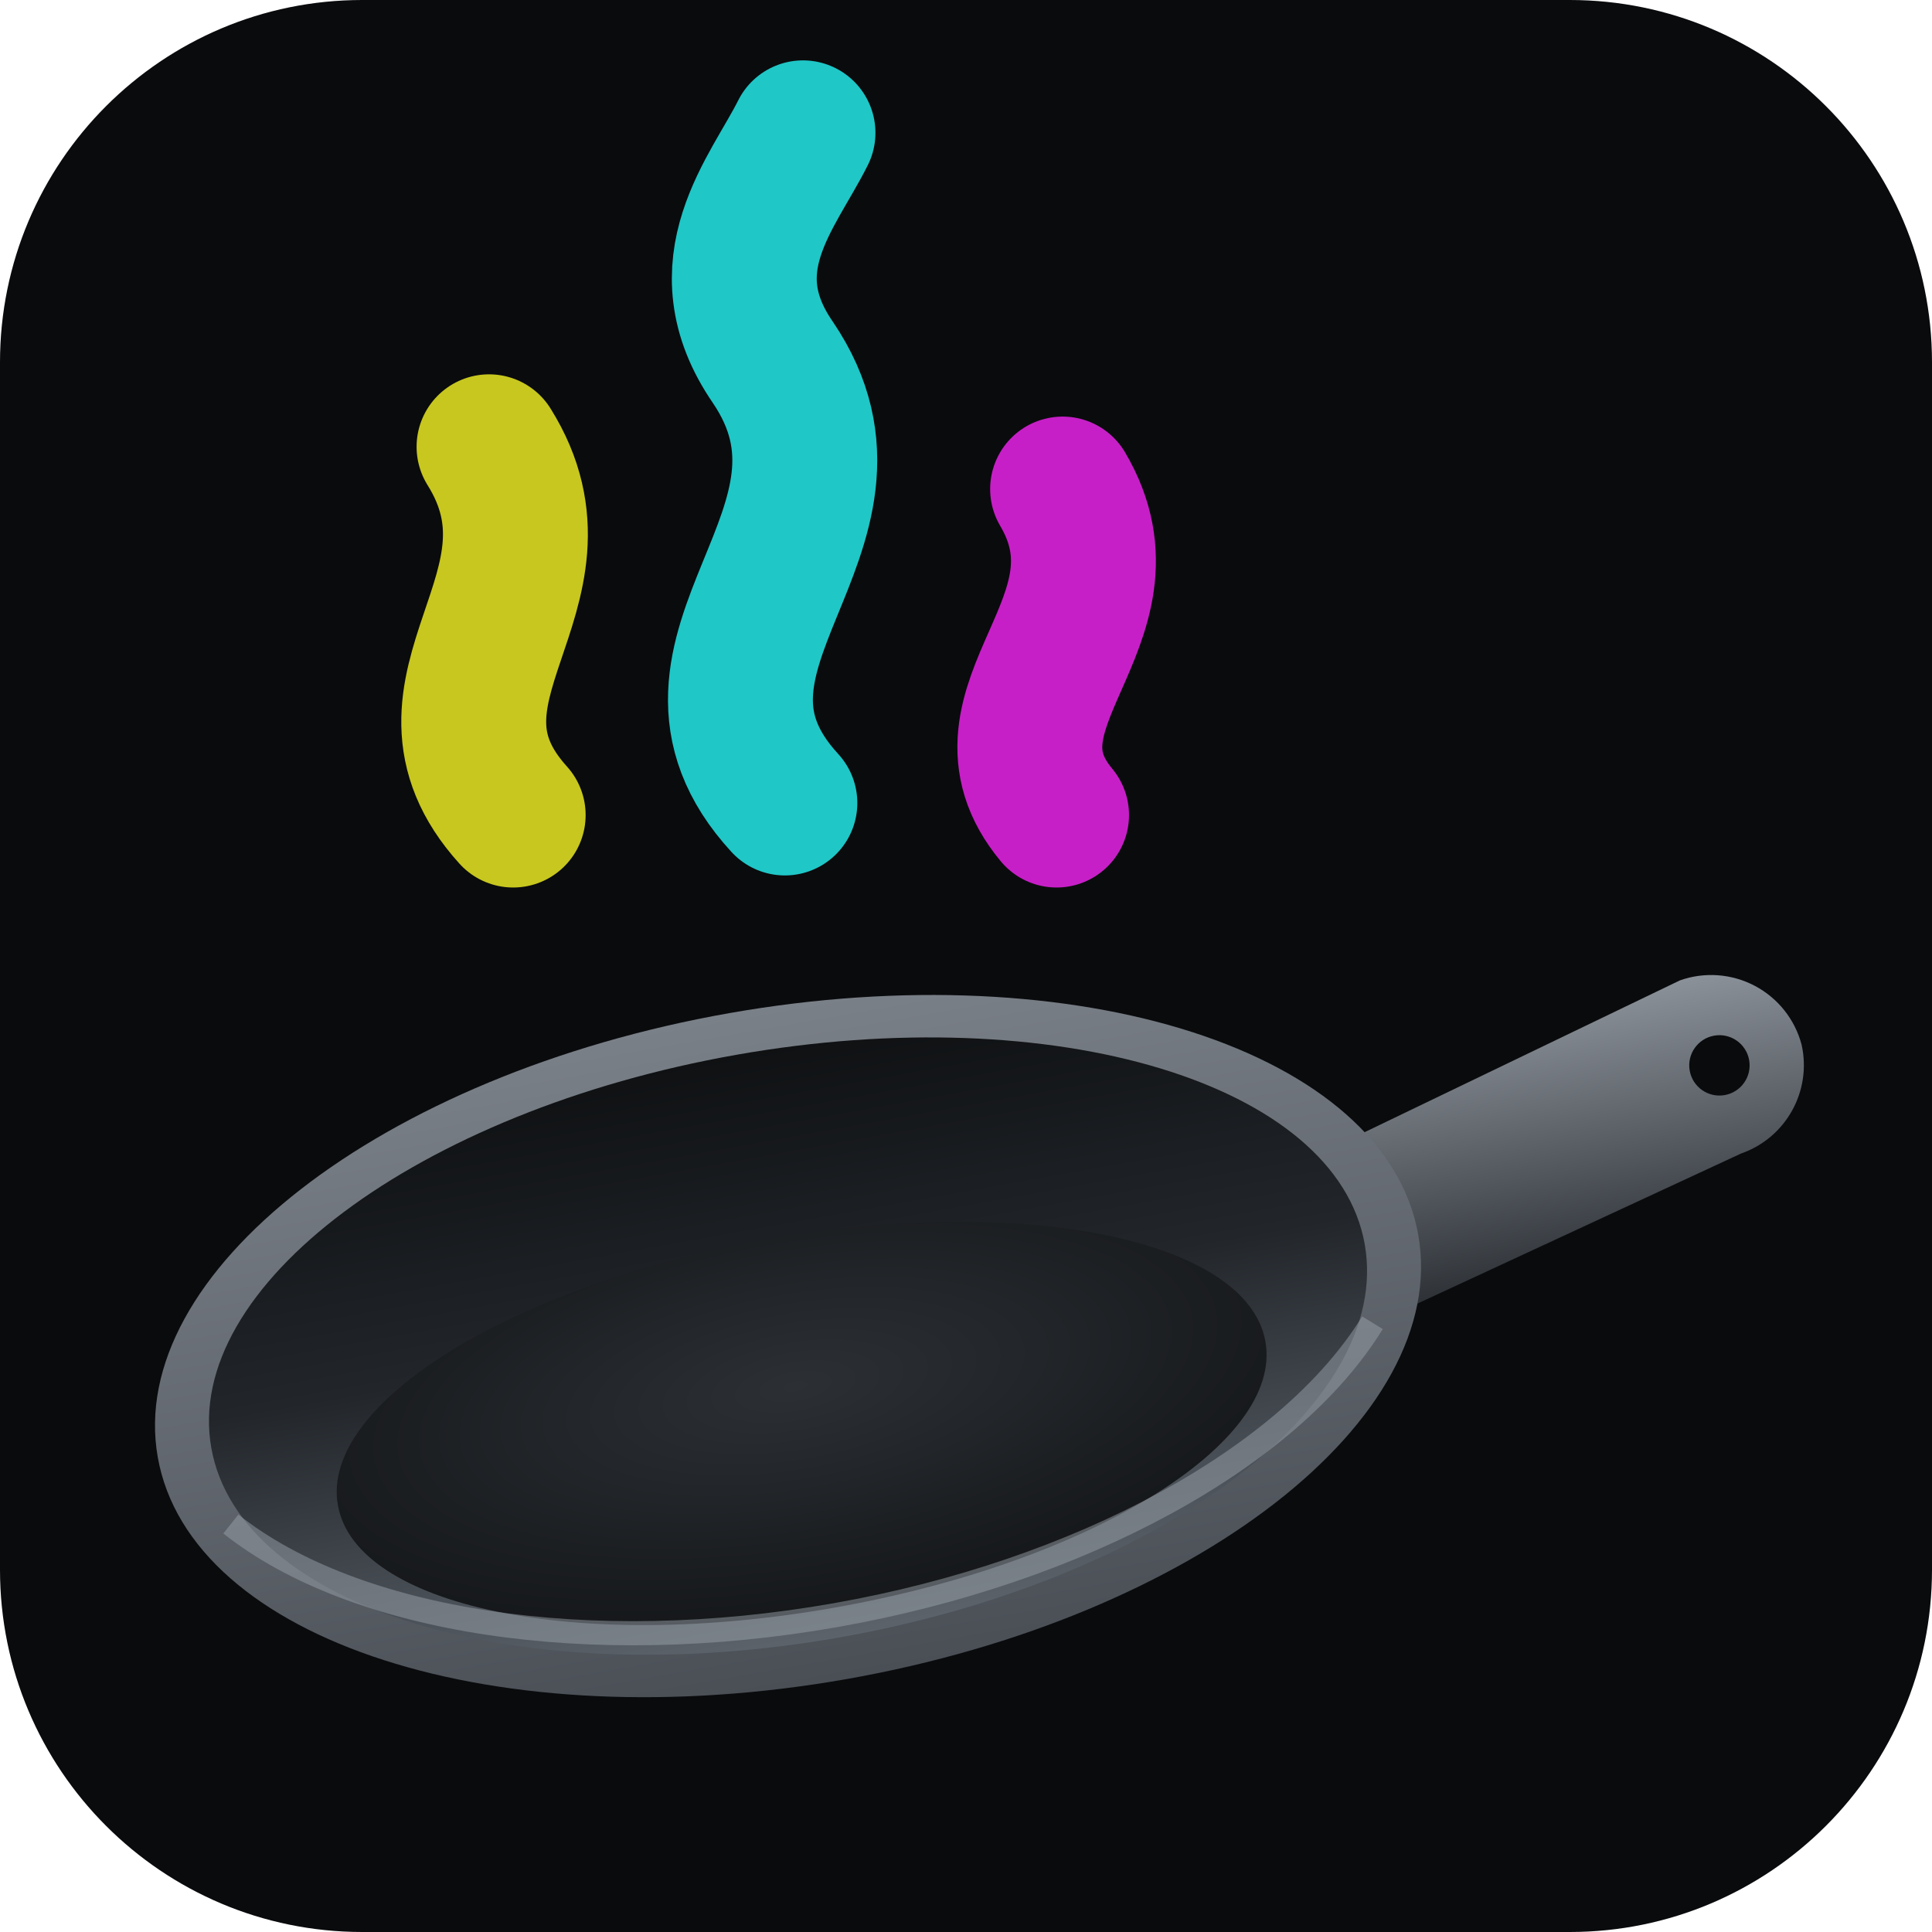
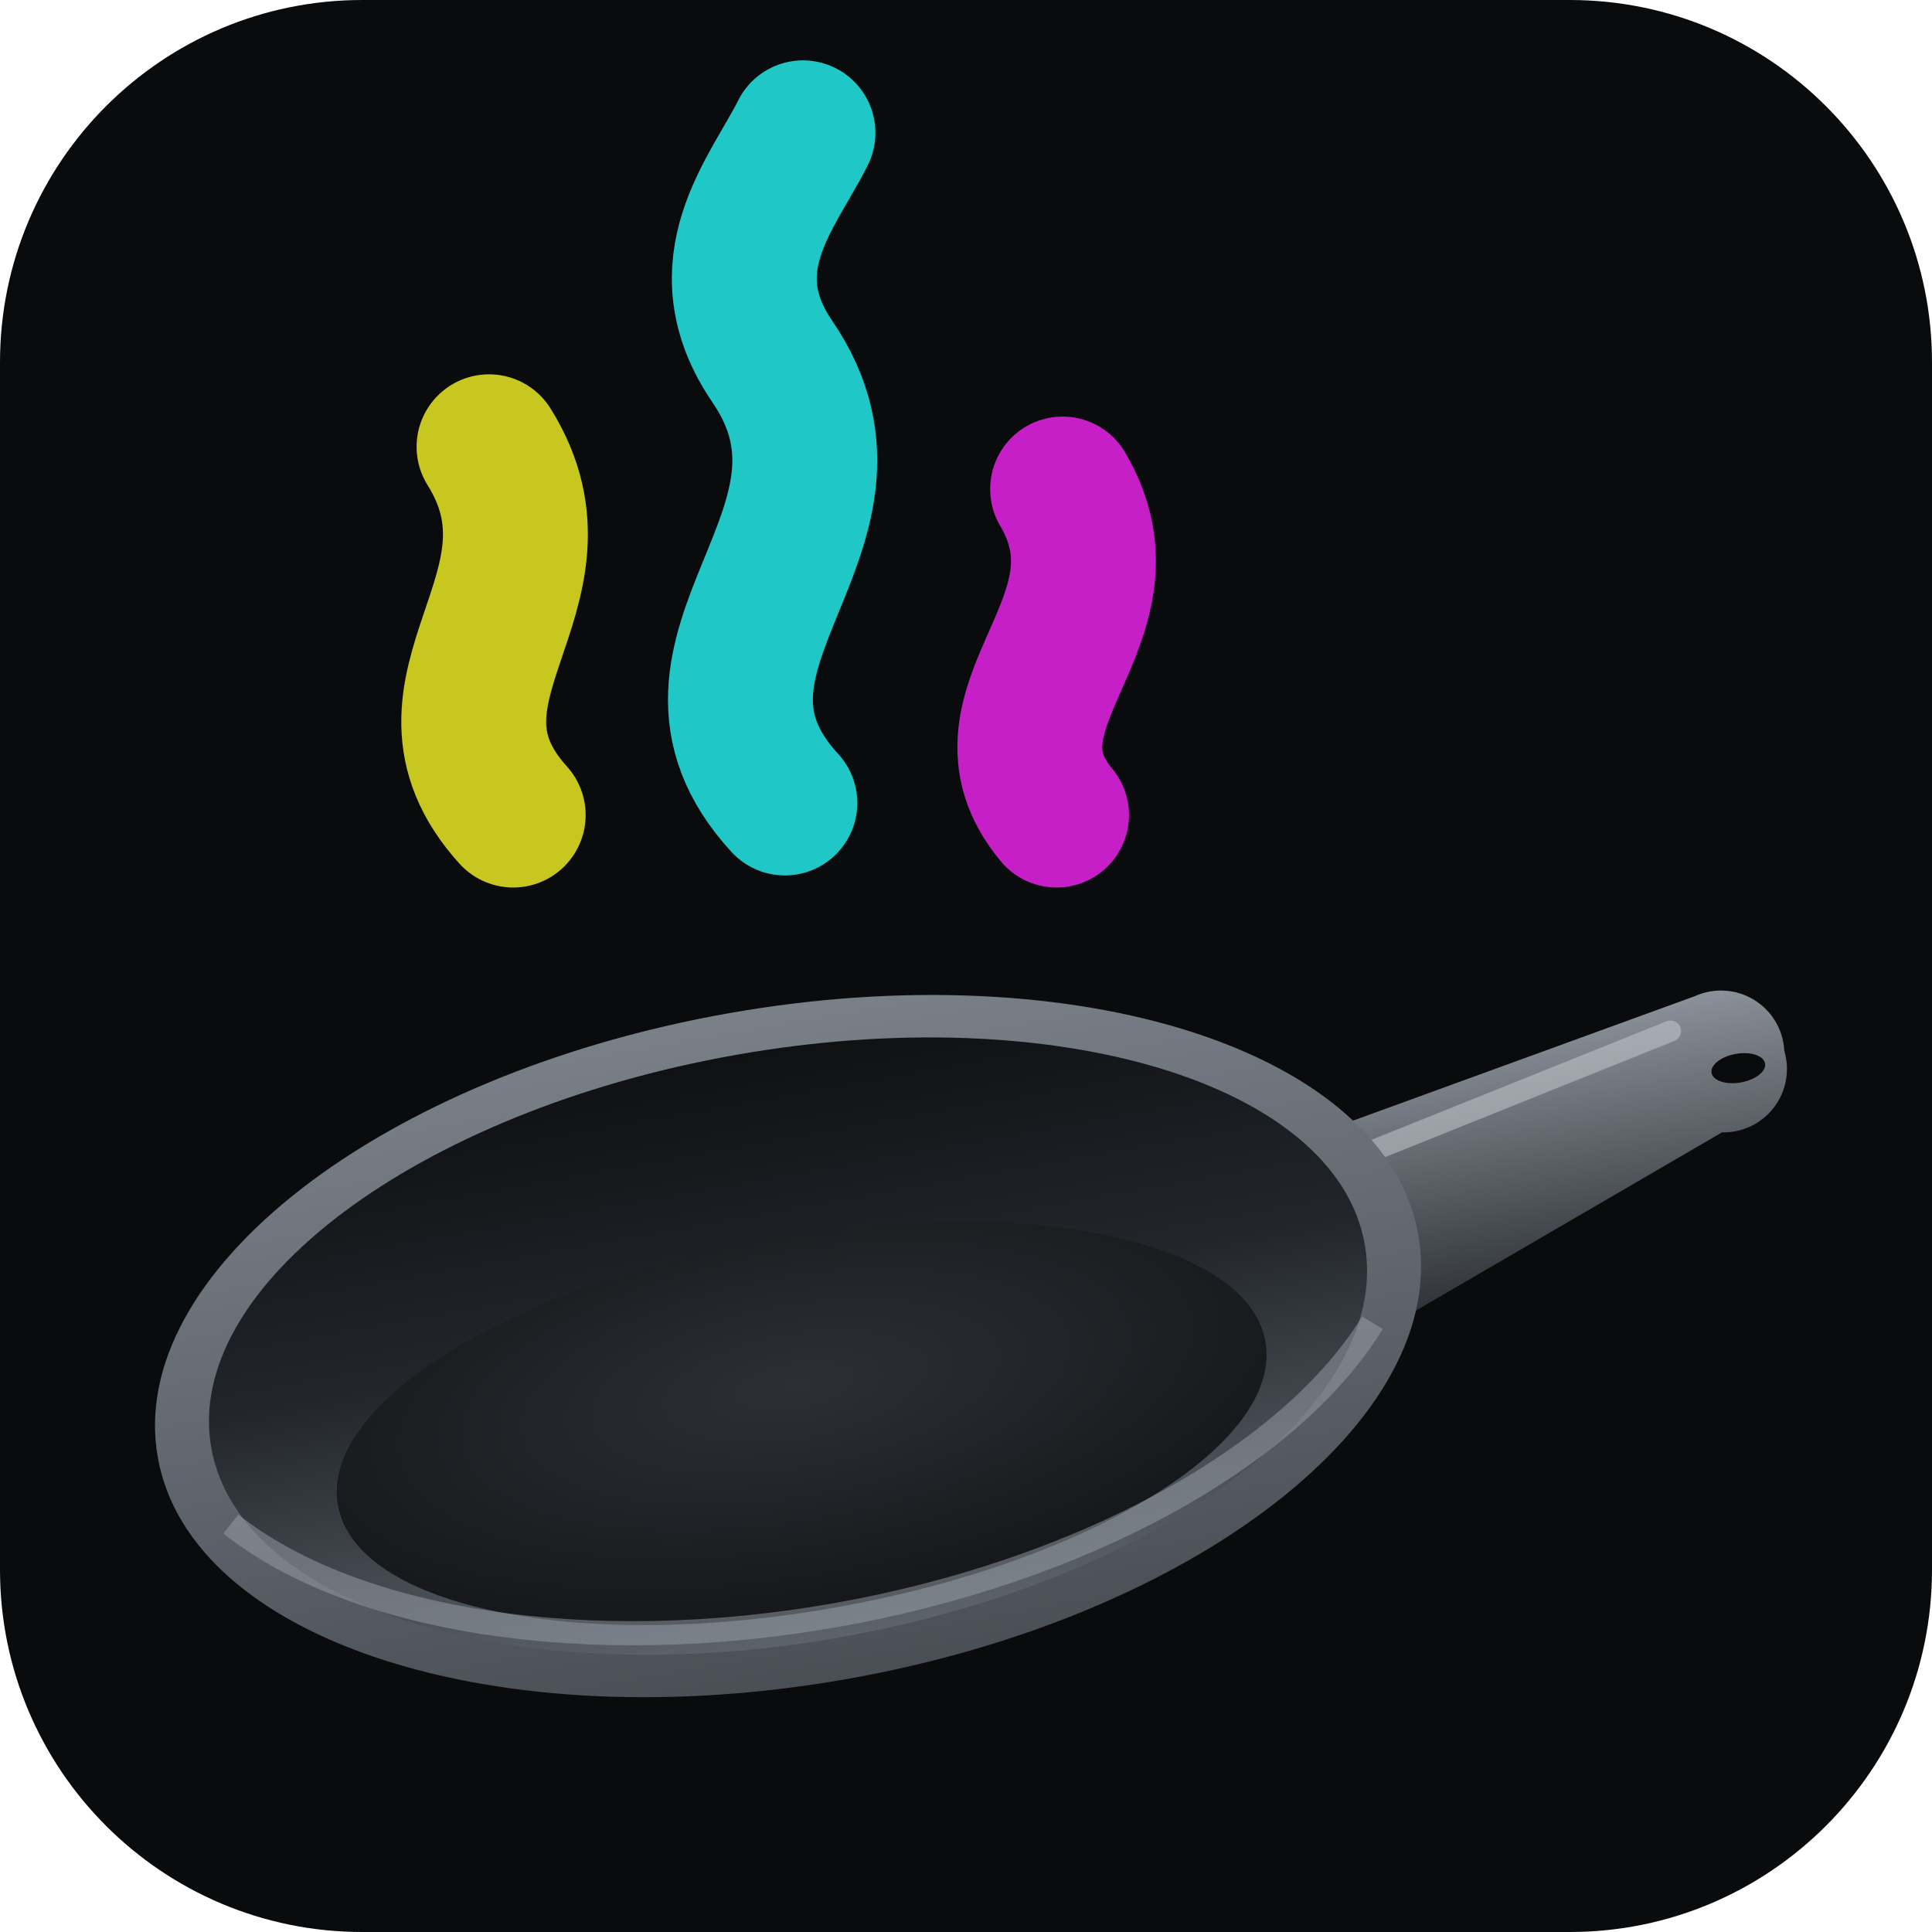
<svg xmlns="http://www.w3.org/2000/svg" viewBox="0 0 32 32">
  <rect width="32" height="32" rx="6" fill="#0a0b0d" />
  <defs>
    <linearGradient id="lip" x1="0" y1="0" x2="0" y2="1">
      <stop offset="0" stop-color="#7a8088" />
      <stop offset="1" stop-color="#4a4f56" />
    </linearGradient>
    <linearGradient id="wall" x1="0" y1="0" x2="0" y2="1">
      <stop offset="0" stop-color="#0f1113" />
      <stop offset="0.45" stop-color="#22262b" />
      <stop offset="1" stop-color="#5c636b" />
    </linearGradient>
    <radialGradient id="floor" cx="0.5" cy="0.4" r="0.7">
      <stop offset="0" stop-color="#2c3035" />
      <stop offset="1" stop-color="#111315" />
    </radialGradient>
    <linearGradient id="handle" x1="0" y1="0" x2="0" y2="1">
      <stop offset="0" stop-color="#8b9199" />
      <stop offset="1" stop-color="#2a2e33" />
    </linearGradient>
  </defs>
  <g fill="none" stroke-width="2.4" stroke-linecap="round">
    <path d="M8.5 13.5 C6.6 11.4 9.6 9.8 8.1 7.4" stroke="#c7c71f" />
    <path d="M13 13.3 C10.7 10.8 14.7 8.8 12.8 6 C11.7 4.4 12.8 3.2 13.3 2.2" stroke="#1fc7c7" />
    <path d="M17.5 13.5 C16 11.7 18.9 10.3 17.6 8.1" stroke="#c71fc7" />
  </g>
  <g transform="rotate(-10 13 22)">
-     <path d="M22.2 20.7 L28.6 18.9 A1.55 1.55 0 0 1 30.4 20.3 A1.55 1.55 0 0 1 29.1 21.9 L22.7 23.6 Z" fill="url(#handle)" />
-     <circle cx="29" cy="20.4" r="0.5" fill="#0a0b0d" />
+     <path d="M22.0 20.4 L28.8 19.2 A1.05 1.05 0 0 1 30.1 20.35 A1.05 1.05 0 0 1 28.85 21.5 L22.6 23.8 Z" fill="url(#handle)" />
+     <path d="M22.6 20.9 L28.3 19.7" stroke="#c3c8ce" stroke-width="0.35" stroke-linecap="round" opacity="0.55" fill="none" />
+     <ellipse cx="29.3" cy="20.5" rx="0.45" ry="0.24" fill="#0a0b0d" />
    <ellipse cx="13" cy="22.3" rx="10.6" ry="5.6" fill="url(#lip)" />
    <ellipse cx="13" cy="22.3" rx="9.7" ry="4.9" fill="url(#wall)" />
    <ellipse cx="13" cy="23.6" rx="7.8" ry="3.1" fill="url(#floor)" />
    <path d="M3.4 23.6 A10.6 5.6 0 0 0 22.6 23.6" fill="none" stroke="#9aa1a9" stroke-width="0.4" opacity="0.5" />
  </g>
</svg>
